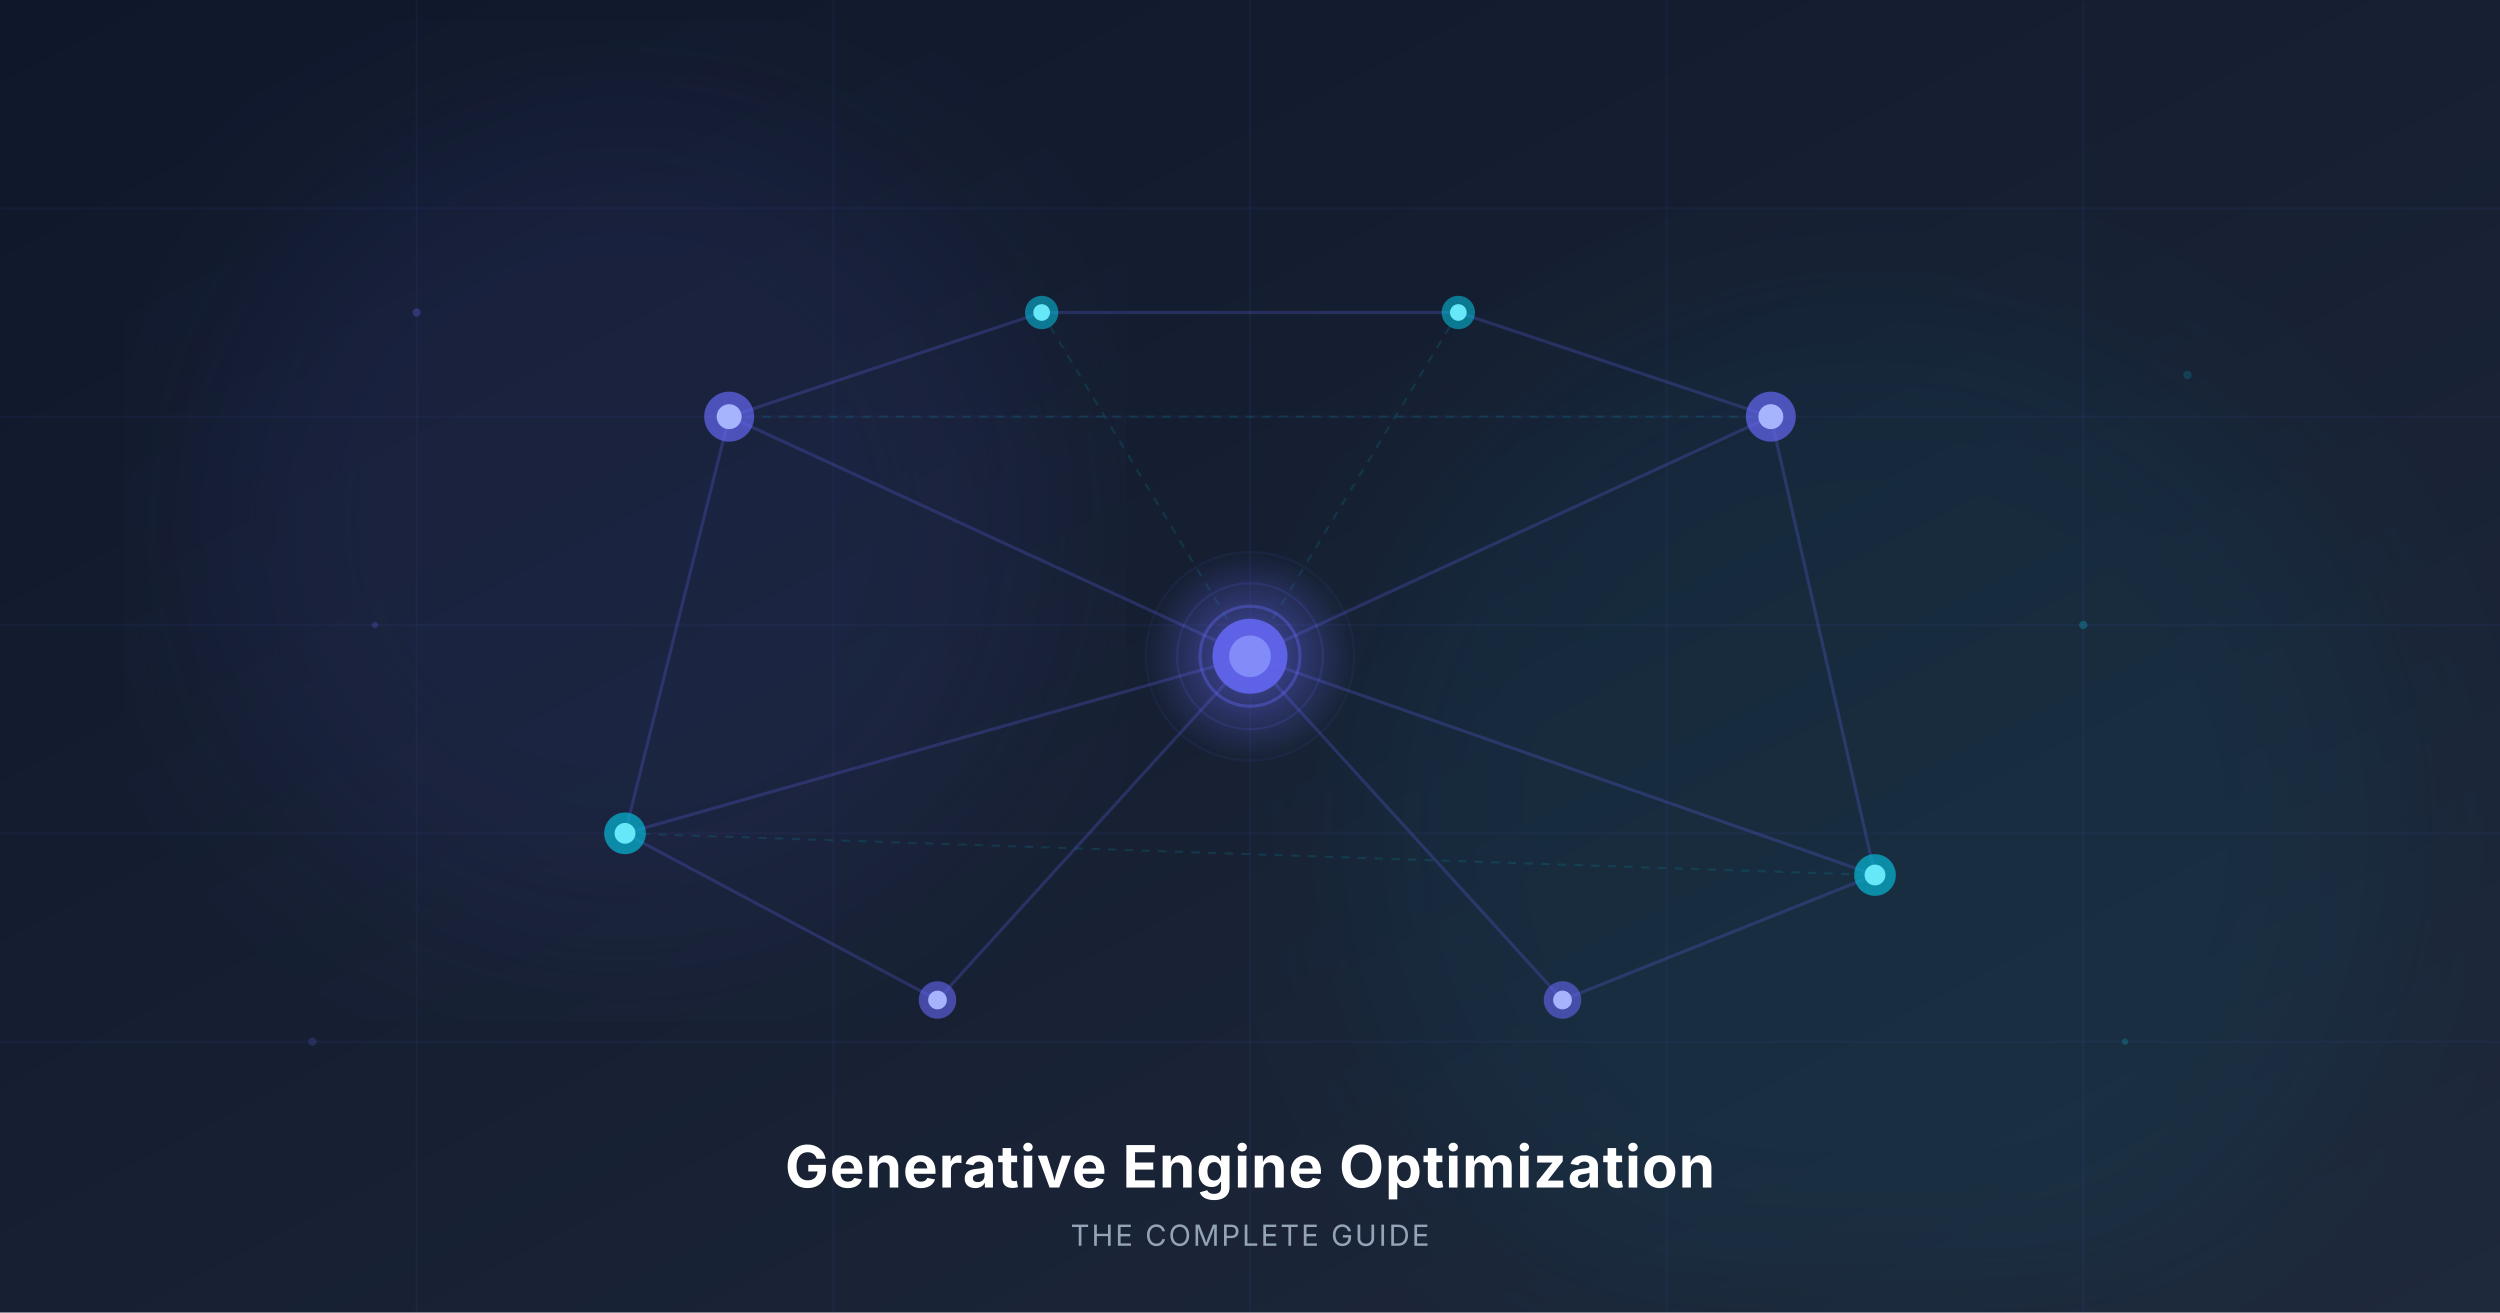
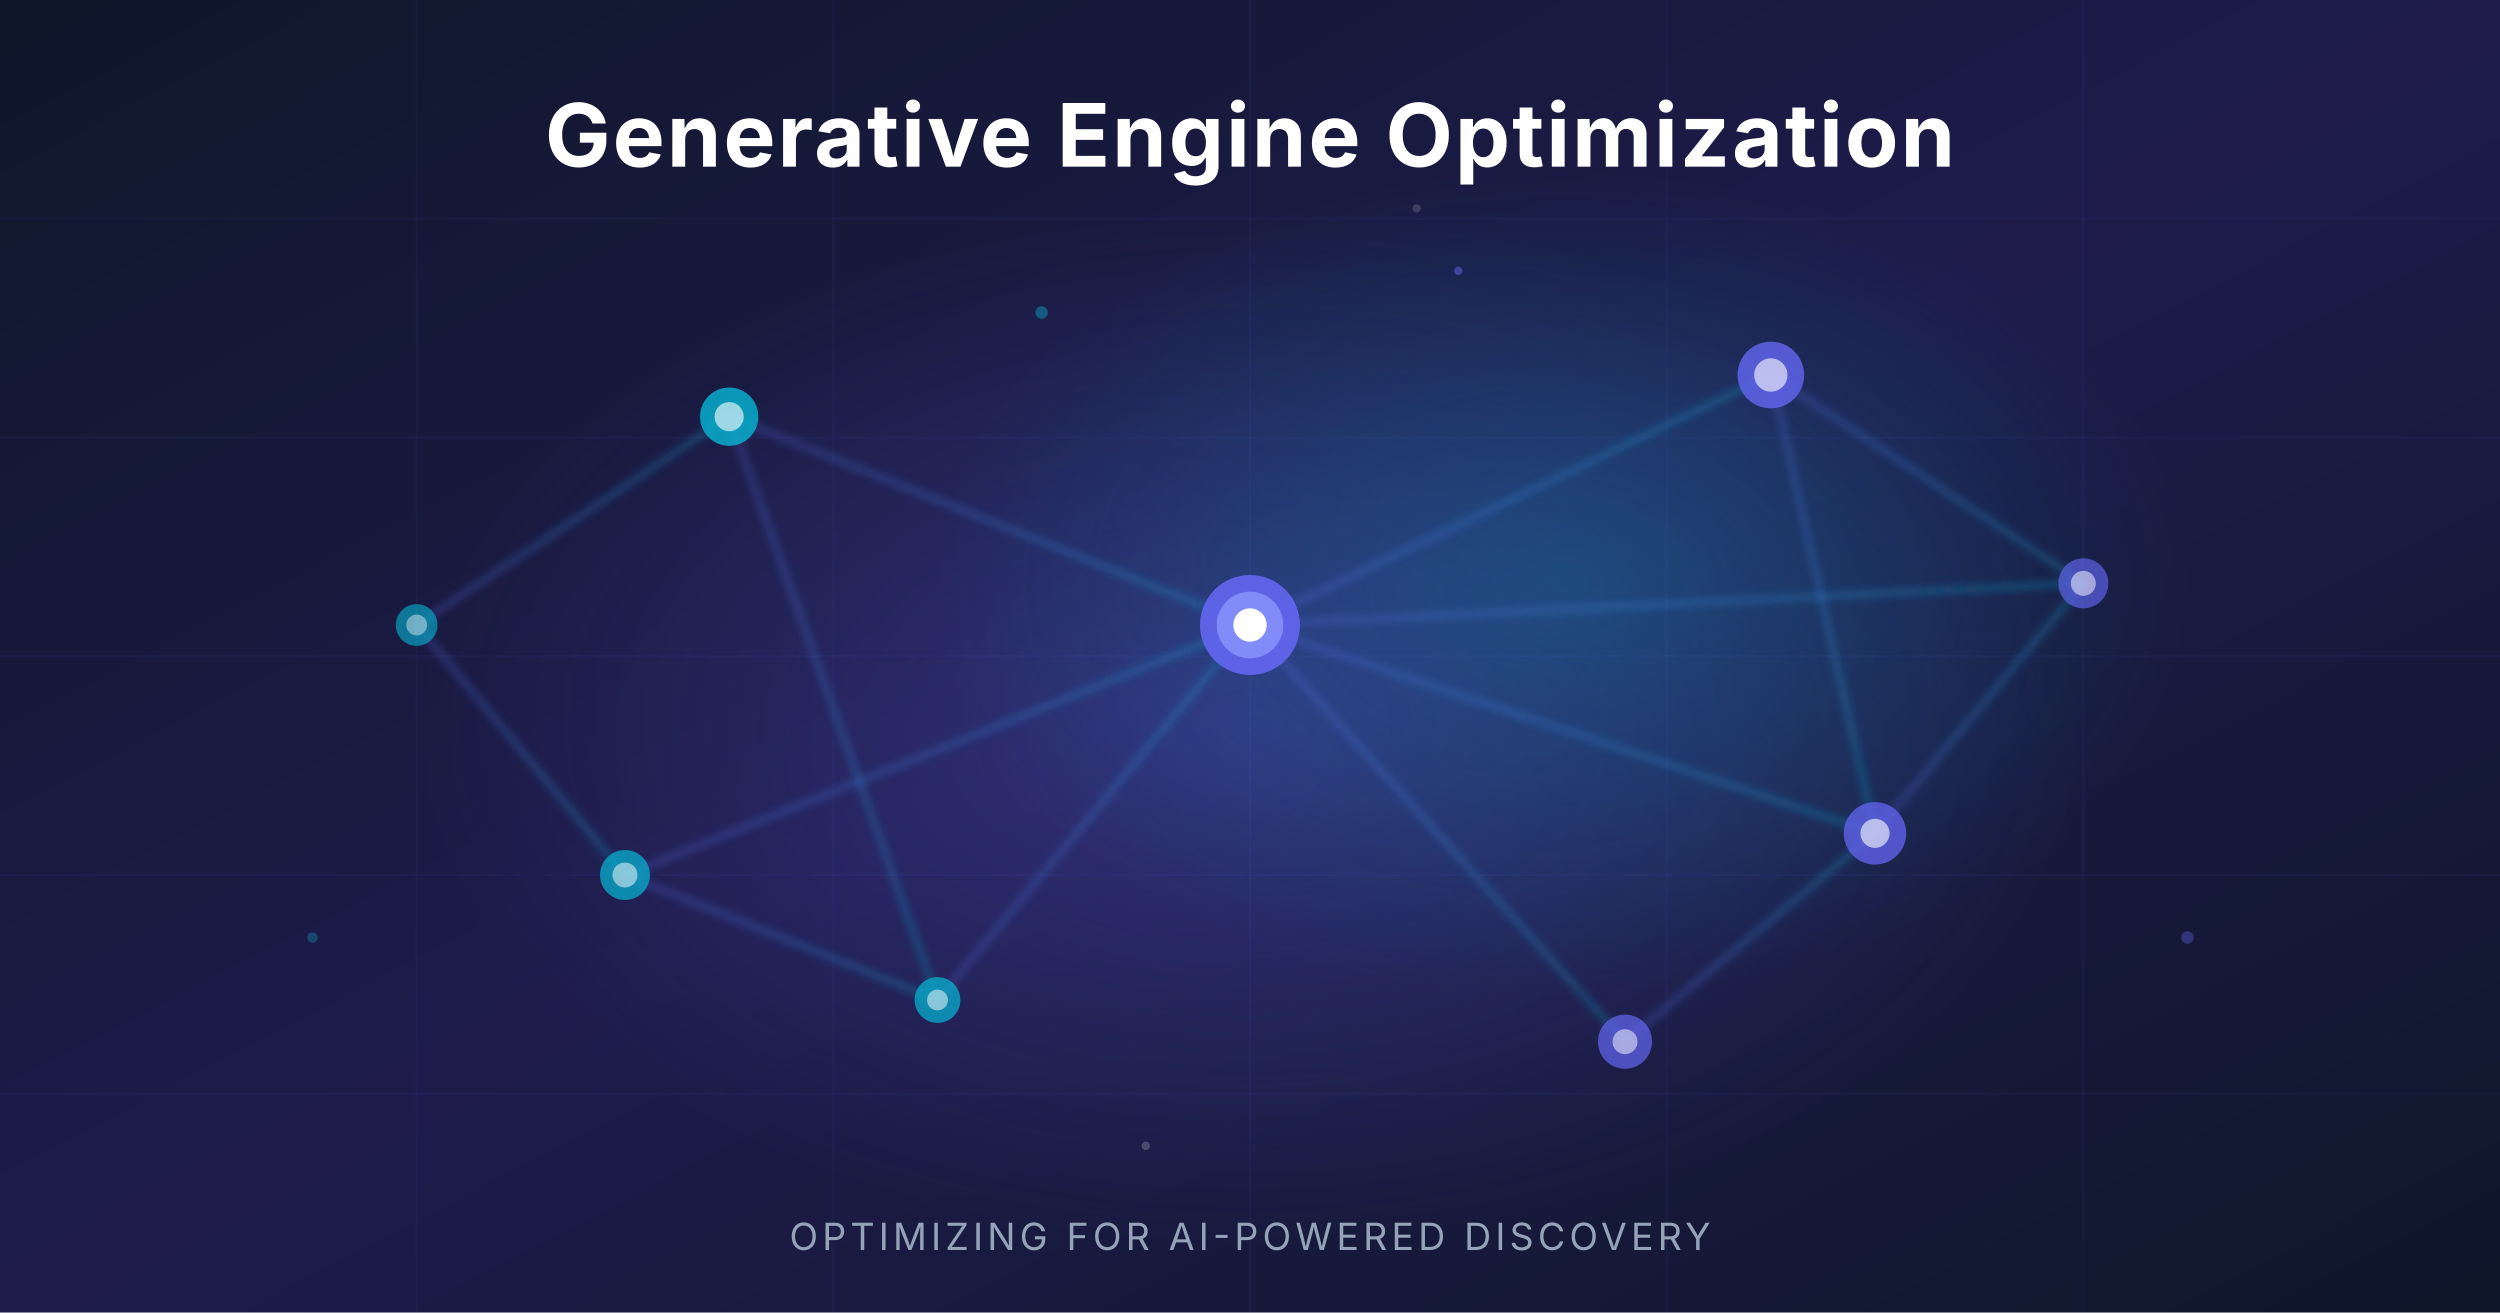
- <svg xmlns="http://www.w3.org/2000/svg" width="1200" height="630" viewBox="0 0 1200 630">
+ <svg xmlns="http://www.w3.org/2000/svg" viewBox="0 0 1200 630" width="1200" height="630">
  <defs>
    <linearGradient id="bg" x1="0%" y1="0%" x2="100%" y2="100%">
      <stop offset="0%" stop-color="#0f172a" />
-       <stop offset="100%" stop-color="#1e293b" />
+       <stop offset="50%" stop-color="#1e1b4b" />
+       <stop offset="100%" stop-color="#0f172a" />
    </linearGradient>
-     <linearGradient id="glow" x1="0%" y1="0%" x2="100%" y2="100%">
+     <linearGradient id="line-grad" x1="0%" y1="0%" x2="100%" y2="0%">
+       <stop offset="0%" stop-color="#6366f1" stop-opacity="0.6" />
+       <stop offset="100%" stop-color="#06b6d4" stop-opacity="0.6" />
+     </linearGradient>
+     <radialGradient id="glow1" cx="50%" cy="50%" r="50%">
      <stop offset="0%" stop-color="#6366f1" stop-opacity="0.3" />
-       <stop offset="100%" stop-color="#06b6d4" stop-opacity="0.1" />
-     </linearGradient>
-     <radialGradient id="node-glow" cx="50%" cy="50%" r="50%">
-       <stop offset="0%" stop-color="#6366f1" stop-opacity="0.6" />
      <stop offset="100%" stop-color="#6366f1" stop-opacity="0" />
    </radialGradient>
+     <radialGradient id="glow2" cx="50%" cy="50%" r="50%">
+       <stop offset="0%" stop-color="#06b6d4" stop-opacity="0.25" />
+       <stop offset="100%" stop-color="#06b6d4" stop-opacity="0" />
+     </radialGradient>
    <filter id="blur1">
-       <feGaussianBlur stdDeviation="40" />
-     </filter>
-     <filter id="blur2">
      <feGaussianBlur stdDeviation="2" />
    </filter>
  </defs>
  <rect width="1200" height="630" fill="url(#bg)" />
-   <circle cx="300" cy="250" r="200" fill="#6366f1" opacity="0.08" filter="url(#blur1)" />
-   <circle cx="900" cy="400" r="250" fill="#06b6d4" opacity="0.06" filter="url(#blur1)" />
  <g stroke="#6366f1" stroke-opacity="0.06" stroke-width="1">
-     <line x1="0" y1="100" x2="1200" y2="100" />
-     <line x1="0" y1="200" x2="1200" y2="200" />
-     <line x1="0" y1="300" x2="1200" y2="300" />
-     <line x1="0" y1="400" x2="1200" y2="400" />
-     <line x1="0" y1="500" x2="1200" y2="500" />
+     <line x1="0" y1="105" x2="1200" y2="105" />
+     <line x1="0" y1="210" x2="1200" y2="210" />
+     <line x1="0" y1="315" x2="1200" y2="315" />
+     <line x1="0" y1="420" x2="1200" y2="420" />
+     <line x1="0" y1="525" x2="1200" y2="525" />
    <line x1="200" y1="0" x2="200" y2="630" />
    <line x1="400" y1="0" x2="400" y2="630" />
    <line x1="600" y1="0" x2="600" y2="630" />
    <line x1="800" y1="0" x2="800" y2="630" />
    <line x1="1000" y1="0" x2="1000" y2="630" />
  </g>
-   <g stroke="#6366f1" stroke-opacity="0.25" stroke-width="1.5">
-     <line x1="600" y1="315" x2="350" y2="200" />
-     <line x1="600" y1="315" x2="850" y2="200" />
-     <line x1="600" y1="315" x2="300" y2="400" />
-     <line x1="600" y1="315" x2="900" y2="420" />
-     <line x1="600" y1="315" x2="450" y2="480" />
-     <line x1="600" y1="315" x2="750" y2="480" />
-     <line x1="350" y1="200" x2="300" y2="400" />
-     <line x1="850" y1="200" x2="900" y2="420" />
-     <line x1="450" y1="480" x2="300" y2="400" />
-     <line x1="750" y1="480" x2="900" y2="420" />
-     <line x1="350" y1="200" x2="500" y2="150" />
-     <line x1="850" y1="200" x2="700" y2="150" />
-     <line x1="500" y1="150" x2="700" y2="150" />
+   <ellipse cx="600" cy="350" rx="400" ry="250" fill="url(#glow1)" />
+   <ellipse cx="750" cy="280" rx="300" ry="200" fill="url(#glow2)" />
+   <g stroke="url(#line-grad)" stroke-width="1.5" fill="none" filter="url(#blur1)">
+     <line x1="600" y1="300" x2="350" y2="200" />
+     <line x1="600" y1="300" x2="850" y2="180" />
+     <line x1="600" y1="300" x2="300" y2="420" />
+     <line x1="600" y1="300" x2="900" y2="400" />
+     <line x1="600" y1="300" x2="450" y2="480" />
+     <line x1="600" y1="300" x2="780" y2="500" />
+     <line x1="600" y1="300" x2="200" y2="300" />
+     <line x1="600" y1="300" x2="1000" y2="280" />
+     <line x1="350" y1="200" x2="200" y2="300" />
+     <line x1="850" y1="180" x2="1000" y2="280" />
+     <line x1="300" y1="420" x2="450" y2="480" />
+     <line x1="900" y1="400" x2="780" y2="500" />
+     <line x1="350" y1="200" x2="450" y2="480" />
+     <line x1="850" y1="180" x2="900" y2="400" />
+     <line x1="200" y1="300" x2="300" y2="420" />
+     <line x1="1000" y1="280" x2="900" y2="400" />
  </g>
-   <g stroke="#06b6d4" stroke-opacity="0.15" stroke-width="1" stroke-dasharray="4 4">
-     <line x1="500" y1="150" x2="600" y2="315" />
-     <line x1="700" y1="150" x2="600" y2="315" />
-     <line x1="350" y1="200" x2="850" y2="200" />
-     <line x1="300" y1="400" x2="900" y2="420" />
+   <circle cx="600" cy="300" r="24" fill="#6366f1" opacity="0.9" />
+   <circle cx="600" cy="300" r="16" fill="#818cf8" />
+   <circle cx="600" cy="300" r="8" fill="white" />
+   <g>
+     <circle cx="350" cy="200" r="14" fill="#06b6d4" opacity="0.8" />
+     <circle cx="350" cy="200" r="7" fill="white" opacity="0.6" />
+     <circle cx="850" cy="180" r="16" fill="#6366f1" opacity="0.8" />
+     <circle cx="850" cy="180" r="8" fill="white" opacity="0.6" />
+     <circle cx="300" cy="420" r="12" fill="#06b6d4" opacity="0.7" />
+     <circle cx="300" cy="420" r="6" fill="white" opacity="0.5" />
+     <circle cx="900" cy="400" r="15" fill="#6366f1" opacity="0.75" />
+     <circle cx="900" cy="400" r="7" fill="white" opacity="0.6" />
+     <circle cx="450" cy="480" r="11" fill="#06b6d4" opacity="0.7" />
+     <circle cx="450" cy="480" r="5" fill="white" opacity="0.5" />
+     <circle cx="780" cy="500" r="13" fill="#6366f1" opacity="0.7" />
+     <circle cx="780" cy="500" r="6" fill="white" opacity="0.5" />
+     <circle cx="200" cy="300" r="10" fill="#06b6d4" opacity="0.6" />
+     <circle cx="200" cy="300" r="5" fill="white" opacity="0.4" />
+     <circle cx="1000" cy="280" r="12" fill="#6366f1" opacity="0.65" />
+     <circle cx="1000" cy="280" r="6" fill="white" opacity="0.5" />
  </g>
-   <circle cx="600" cy="315" r="50" fill="url(#node-glow)" />
-   <circle cx="600" cy="315" r="18" fill="#6366f1" opacity="0.9" />
-   <circle cx="600" cy="315" r="10" fill="#818cf8" />
-   <circle cx="600" cy="315" r="24" fill="none" stroke="#6366f1" stroke-opacity="0.4" stroke-width="1.5" />
-   <circle cx="350" cy="200" r="12" fill="#6366f1" opacity="0.7" />
-   <circle cx="350" cy="200" r="6" fill="#a5b4fc" />
-   <circle cx="850" cy="200" r="12" fill="#6366f1" opacity="0.7" />
-   <circle cx="850" cy="200" r="6" fill="#a5b4fc" />
-   <circle cx="300" cy="400" r="10" fill="#06b6d4" opacity="0.7" />
-   <circle cx="300" cy="400" r="5" fill="#67e8f9" />
-   <circle cx="900" cy="420" r="10" fill="#06b6d4" opacity="0.7" />
-   <circle cx="900" cy="420" r="5" fill="#67e8f9" />
-   <circle cx="450" cy="480" r="9" fill="#6366f1" opacity="0.6" />
-   <circle cx="450" cy="480" r="4.5" fill="#a5b4fc" />
-   <circle cx="750" cy="480" r="9" fill="#6366f1" opacity="0.6" />
-   <circle cx="750" cy="480" r="4.5" fill="#a5b4fc" />
-   <circle cx="500" cy="150" r="8" fill="#06b6d4" opacity="0.6" />
-   <circle cx="500" cy="150" r="4" fill="#67e8f9" />
-   <circle cx="700" cy="150" r="8" fill="#06b6d4" opacity="0.6" />
-   <circle cx="700" cy="150" r="4" fill="#67e8f9" />
-   <circle cx="200" cy="150" r="2" fill="#6366f1" opacity="0.3" />
-   <circle cx="1000" cy="300" r="2" fill="#06b6d4" opacity="0.3" />
-   <circle cx="150" cy="500" r="2" fill="#6366f1" opacity="0.2" />
-   <circle cx="1050" cy="180" r="2" fill="#06b6d4" opacity="0.2" />
-   <circle cx="180" cy="300" r="1.5" fill="#6366f1" opacity="0.25" />
-   <circle cx="1020" cy="500" r="1.5" fill="#06b6d4" opacity="0.25" />
-   <circle cx="600" cy="315" r="35" fill="none" stroke="#6366f1" stroke-opacity="0.15" stroke-width="1" />
-   <circle cx="600" cy="315" r="50" fill="none" stroke="#6366f1" stroke-opacity="0.08" stroke-width="1" />
-   <text x="600" y="570" text-anchor="middle" font-family="system-ui, -apple-system, sans-serif" font-size="28" font-weight="700" fill="white" letter-spacing="0.5">Generative Engine Optimization</text>
-   <text x="600" y="598" text-anchor="middle" font-family="system-ui, -apple-system, sans-serif" font-size="14" font-weight="400" fill="#94a3b8" letter-spacing="1">THE COMPLETE GUIDE</text>
+   <circle cx="500" cy="150" r="3" fill="#06b6d4" opacity="0.4" />
+   <circle cx="700" cy="130" r="2" fill="#6366f1" opacity="0.5" />
+   <circle cx="150" cy="450" r="2.5" fill="#06b6d4" opacity="0.3" />
+   <circle cx="1050" cy="450" r="3" fill="#6366f1" opacity="0.35" />
+   <circle cx="550" cy="550" r="2" fill="white" opacity="0.2" />
+   <circle cx="680" cy="100" r="2" fill="white" opacity="0.15" />
+   <text x="600" y="80" text-anchor="middle" font-family="system-ui, -apple-system, sans-serif" font-size="42" font-weight="700" fill="white" letter-spacing="1">
+     Generative Engine Optimization
+   </text>
+   <text x="600" y="600" text-anchor="middle" font-family="system-ui, -apple-system, sans-serif" font-size="18" fill="#94a3b8" letter-spacing="2">
+     OPTIMIZING FOR AI-POWERED DISCOVERY
+   </text>
</svg>
